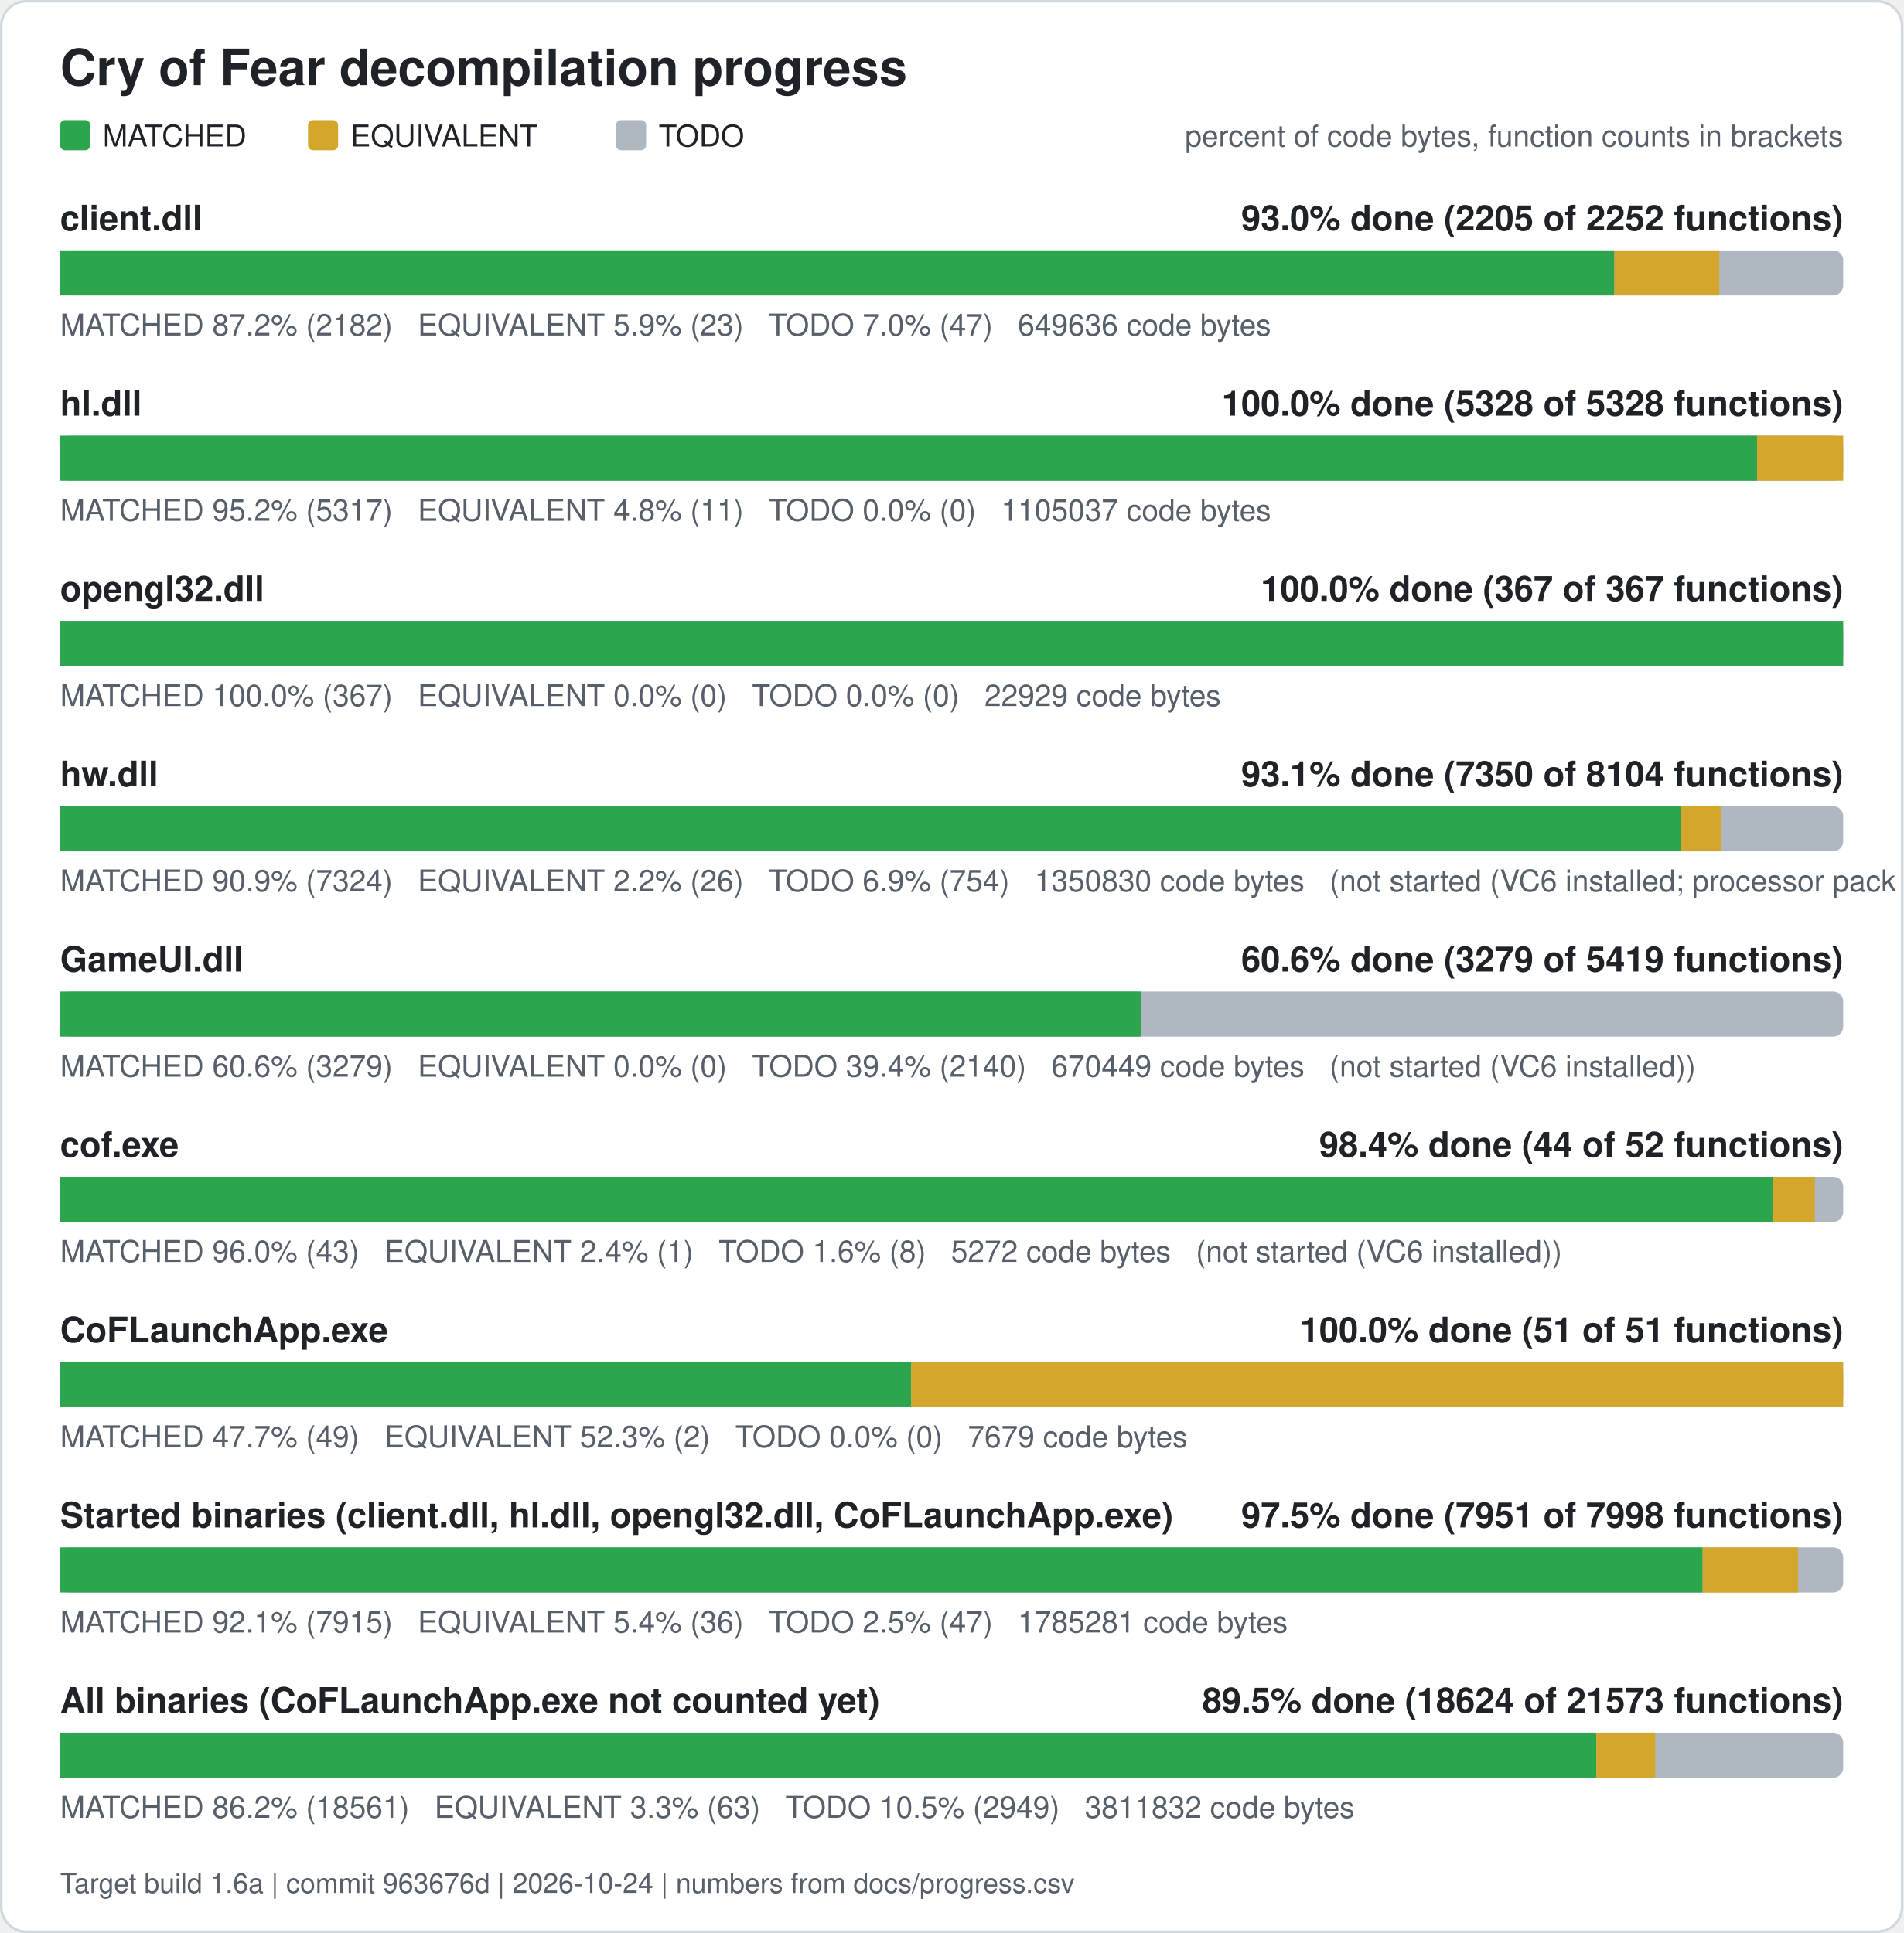
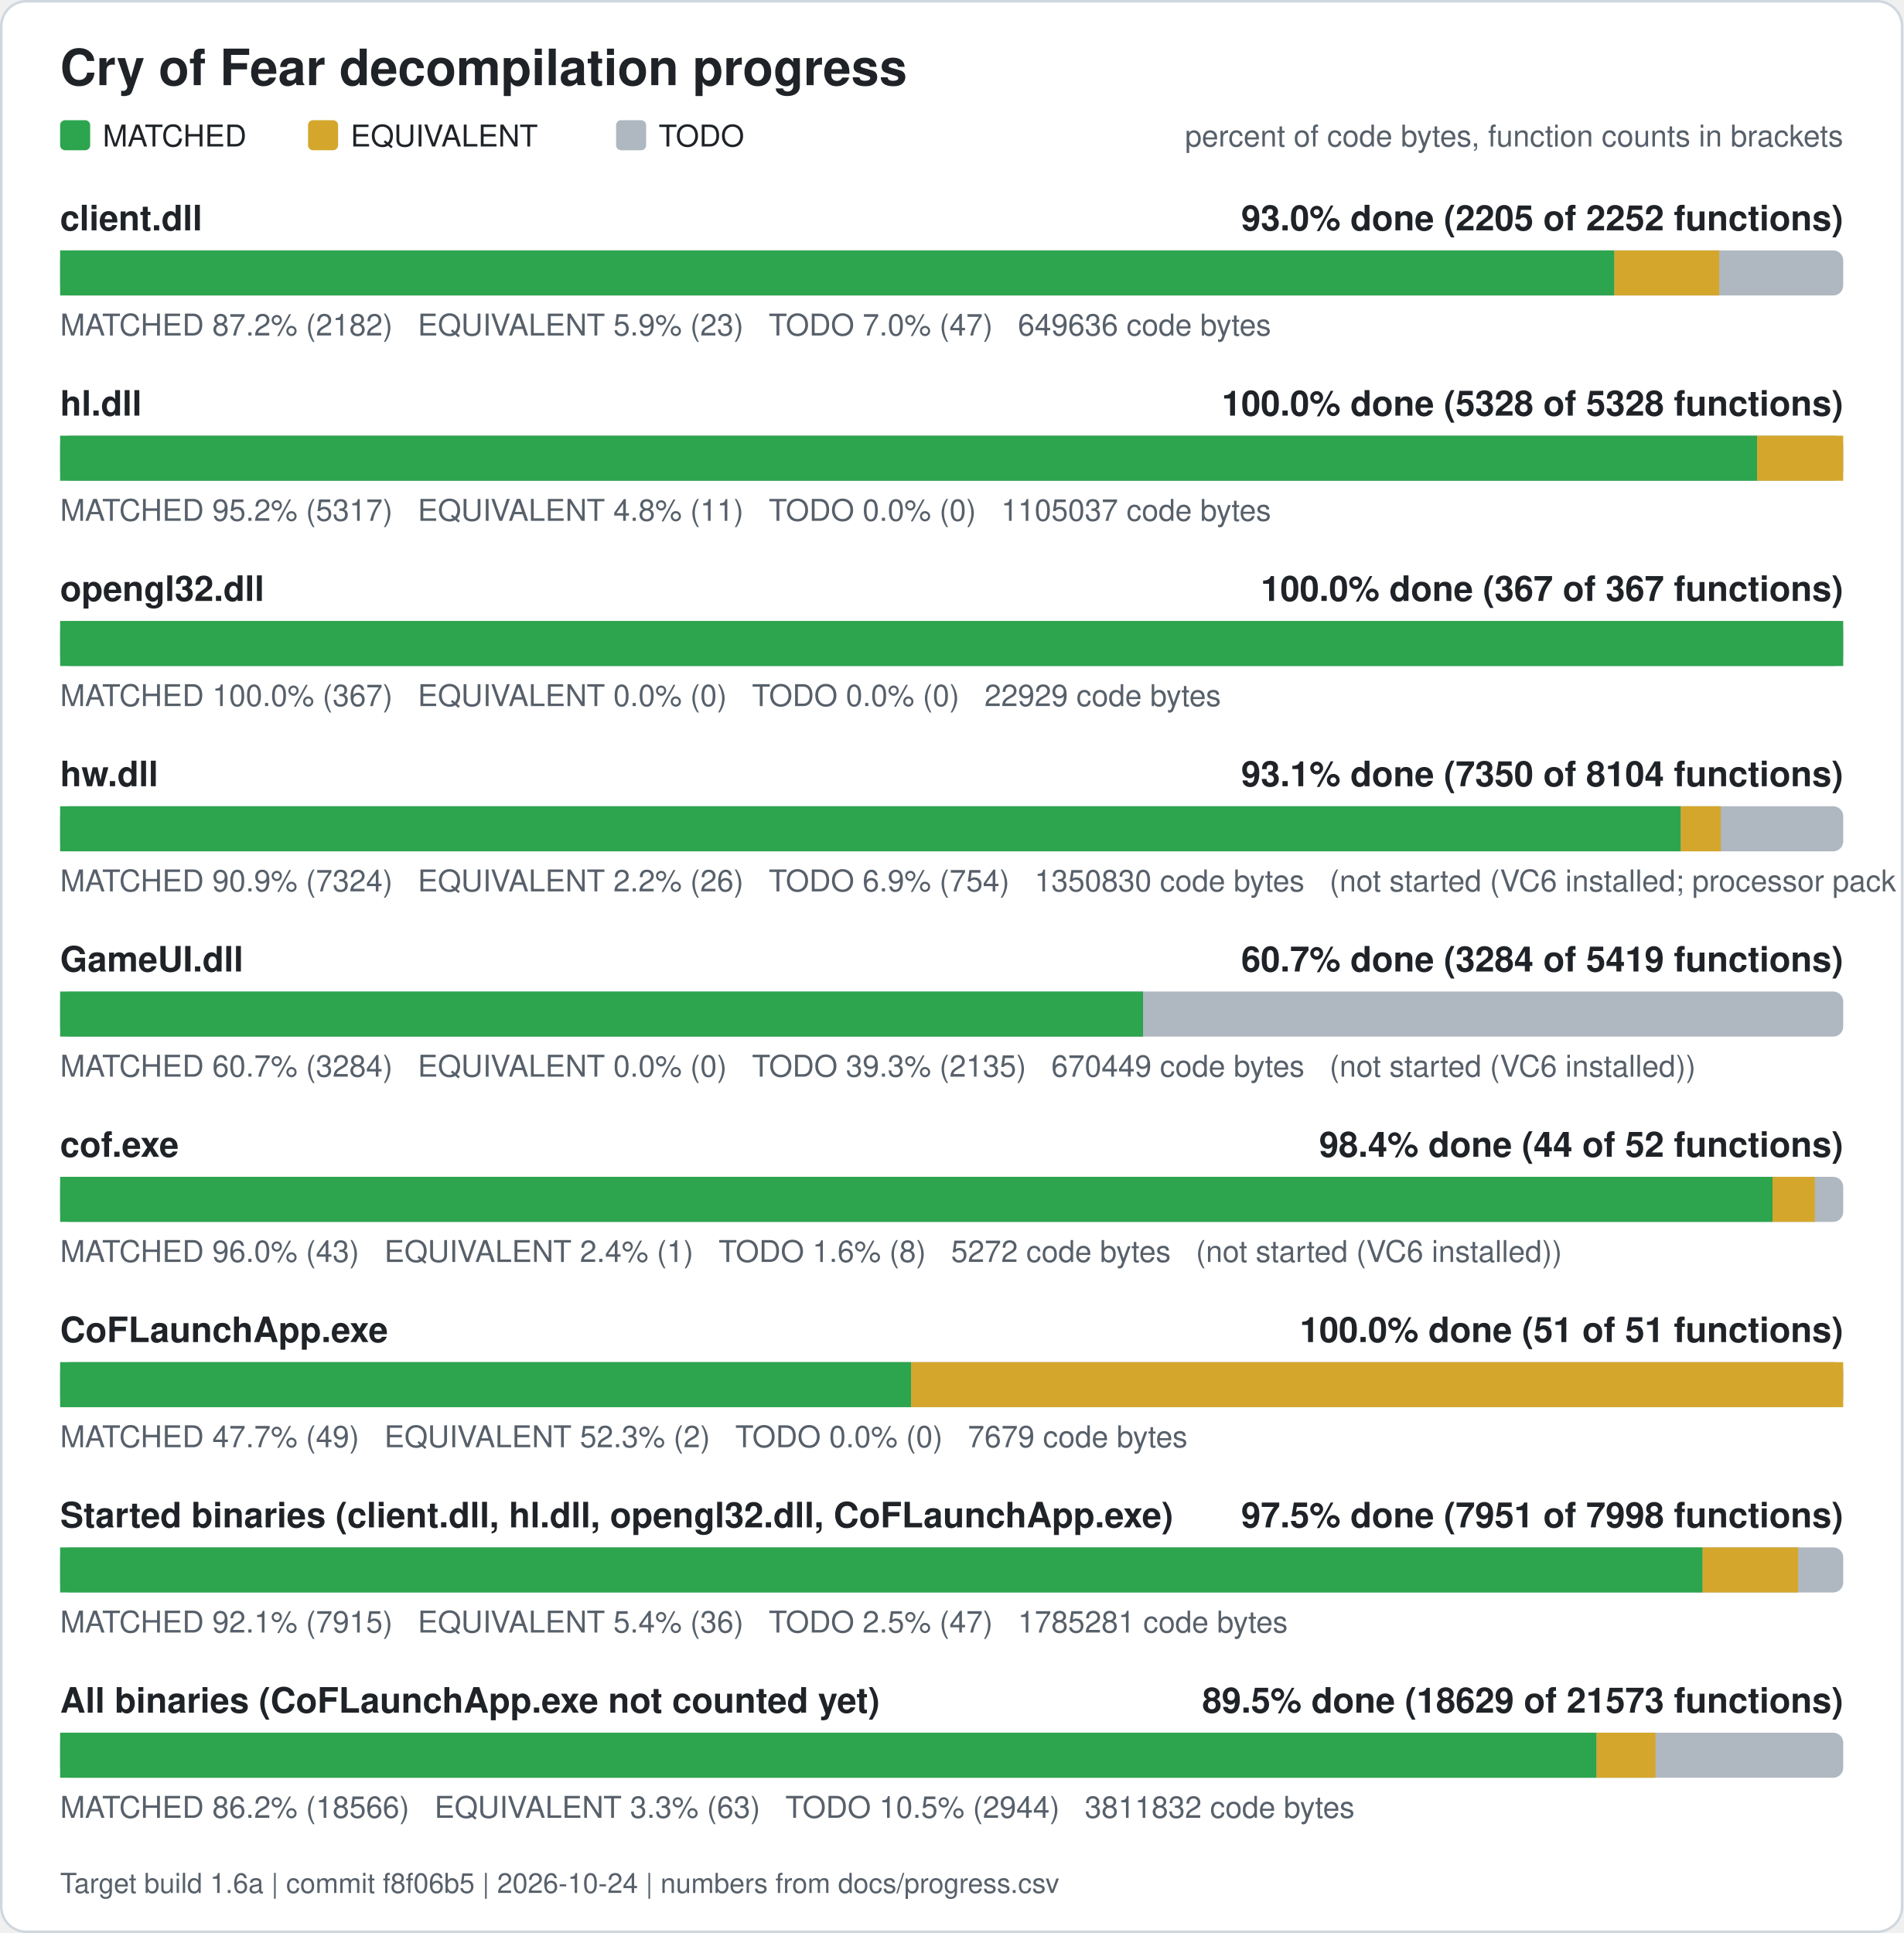
<svg xmlns="http://www.w3.org/2000/svg" width="760" height="772" viewBox="0 0 760 772" role="img" aria-label="Cry of Fear decompilation progress">
  <rect x="0.5" y="0.5" width="759" height="771" rx="10" fill="#ffffff" stroke="#d0d7de" />
  <text x="24" y="34" font-family="Segoe UI, Helvetica, Arial, sans-serif" font-size="20" font-weight="600" fill="#1f2328">Cry of Fear decompilation progress</text>
  <rect x="24" y="48" width="12" height="12" rx="2" fill="#2da44e" />
  <text x="41" y="58.5" font-family="Segoe UI, Helvetica, Arial, sans-serif" font-size="12" fill="#1f2328">MATCHED</text>
  <rect x="123" y="48" width="12" height="12" rx="2" fill="#d4a72c" />
  <text x="140" y="58.5" font-family="Segoe UI, Helvetica, Arial, sans-serif" font-size="12" fill="#1f2328">EQUIVALENT</text>
  <rect x="246" y="48" width="12" height="12" rx="2" fill="#afb8c1" />
  <text x="263" y="58.5" font-family="Segoe UI, Helvetica, Arial, sans-serif" font-size="12" fill="#1f2328">TODO</text>
  <text x="736" y="58.5" font-family="Segoe UI, Helvetica, Arial, sans-serif" font-size="12" fill="#57606a" text-anchor="end">percent of code bytes, function counts in brackets</text>
  <text x="24" y="92" font-family="Segoe UI, Helvetica, Arial, sans-serif" font-size="14" font-weight="600" fill="#1f2328">client.dll</text>
  <text x="736" y="92" font-family="Segoe UI, Helvetica, Arial, sans-serif" font-size="14" font-weight="600" fill="#1f2328" text-anchor="end">93.0% done (2205 of 2252 functions)</text>
  <rect x="24" y="100" width="712" height="18" rx="4" fill="#afb8c1" />
  <rect x="24.00" y="100" width="620.61" height="18" fill="#2da44e" />
  <rect x="644.61" y="100" width="41.89" height="18" fill="#d4a72c" />
  <text x="24" y="134" font-family="Segoe UI, Helvetica, Arial, sans-serif" font-size="12" fill="#57606a" xml:space="preserve">MATCHED 87.2% (2182)   EQUIVALENT 5.9% (23)   TODO 7.0% (47)   649636 code bytes</text>
  <text x="24" y="166" font-family="Segoe UI, Helvetica, Arial, sans-serif" font-size="14" font-weight="600" fill="#1f2328">hl.dll</text>
  <text x="736" y="166" font-family="Segoe UI, Helvetica, Arial, sans-serif" font-size="14" font-weight="600" fill="#1f2328" text-anchor="end">100.0% done (5328 of 5328 functions)</text>
  <rect x="24" y="174" width="712" height="18" rx="4" fill="#afb8c1" />
  <rect x="24.00" y="174" width="677.61" height="18" fill="#2da44e" />
  <rect x="701.61" y="174" width="34.39" height="18" fill="#d4a72c" />
  <text x="24" y="208" font-family="Segoe UI, Helvetica, Arial, sans-serif" font-size="12" fill="#57606a" xml:space="preserve">MATCHED 95.2% (5317)   EQUIVALENT 4.8% (11)   TODO 0.0% (0)   1105037 code bytes</text>
  <text x="24" y="240" font-family="Segoe UI, Helvetica, Arial, sans-serif" font-size="14" font-weight="600" fill="#1f2328">opengl32.dll</text>
  <text x="736" y="240" font-family="Segoe UI, Helvetica, Arial, sans-serif" font-size="14" font-weight="600" fill="#1f2328" text-anchor="end">100.0% done (367 of 367 functions)</text>
  <rect x="24" y="248" width="712" height="18" rx="4" fill="#afb8c1" />
  <rect x="24.00" y="248" width="712.00" height="18" fill="#2da44e" />
  <text x="24" y="282" font-family="Segoe UI, Helvetica, Arial, sans-serif" font-size="12" fill="#57606a" xml:space="preserve">MATCHED 100.0% (367)   EQUIVALENT 0.0% (0)   TODO 0.0% (0)   22929 code bytes</text>
  <text x="24" y="314" font-family="Segoe UI, Helvetica, Arial, sans-serif" font-size="14" font-weight="600" fill="#1f2328">hw.dll</text>
  <text x="736" y="314" font-family="Segoe UI, Helvetica, Arial, sans-serif" font-size="14" font-weight="600" fill="#1f2328" text-anchor="end">93.1% done (7350 of 8104 functions)</text>
  <rect x="24" y="322" width="712" height="18" rx="4" fill="#afb8c1" />
  <rect x="24.00" y="322" width="647.15" height="18" fill="#2da44e" />
  <rect x="671.15" y="322" width="15.98" height="18" fill="#d4a72c" />
  <text x="24" y="356" font-family="Segoe UI, Helvetica, Arial, sans-serif" font-size="12" fill="#57606a" xml:space="preserve">MATCHED 90.9% (7324)   EQUIVALENT 2.2% (26)   TODO 6.9% (754)   1350830 code bytes   (not started (VC6 installed; processor pack and VS 2005 objects need those compilers))</text>
  <text x="24" y="388" font-family="Segoe UI, Helvetica, Arial, sans-serif" font-size="14" font-weight="600" fill="#1f2328">GameUI.dll</text>
-   <text x="736" y="388" font-family="Segoe UI, Helvetica, Arial, sans-serif" font-size="14" font-weight="600" fill="#1f2328" text-anchor="end">60.6% done (3279 of 5419 functions)</text>
+   <text x="736" y="388" font-family="Segoe UI, Helvetica, Arial, sans-serif" font-size="14" font-weight="600" fill="#1f2328" text-anchor="end">60.7% done (3284 of 5419 functions)</text>
  <rect x="24" y="396" width="712" height="18" rx="4" fill="#afb8c1" />
-   <rect x="24.00" y="396" width="431.72" height="18" fill="#2da44e" />
-   <text x="24" y="430" font-family="Segoe UI, Helvetica, Arial, sans-serif" font-size="12" fill="#57606a" xml:space="preserve">MATCHED 60.6% (3279)   EQUIVALENT 0.0% (0)   TODO 39.4% (2140)   670449 code bytes   (not started (VC6 installed))</text>
+   <rect x="24.00" y="396" width="432.42" height="18" fill="#2da44e" />
+   <text x="24" y="430" font-family="Segoe UI, Helvetica, Arial, sans-serif" font-size="12" fill="#57606a" xml:space="preserve">MATCHED 60.7% (3284)   EQUIVALENT 0.0% (0)   TODO 39.3% (2135)   670449 code bytes   (not started (VC6 installed))</text>
  <text x="24" y="462" font-family="Segoe UI, Helvetica, Arial, sans-serif" font-size="14" font-weight="600" fill="#1f2328">cof.exe</text>
  <text x="736" y="462" font-family="Segoe UI, Helvetica, Arial, sans-serif" font-size="14" font-weight="600" fill="#1f2328" text-anchor="end">98.4% done (44 of 52 functions)</text>
  <rect x="24" y="470" width="712" height="18" rx="4" fill="#afb8c1" />
  <rect x="24.00" y="470" width="683.77" height="18" fill="#2da44e" />
  <rect x="707.77" y="470" width="16.88" height="18" fill="#d4a72c" />
  <text x="24" y="504" font-family="Segoe UI, Helvetica, Arial, sans-serif" font-size="12" fill="#57606a" xml:space="preserve">MATCHED 96.0% (43)   EQUIVALENT 2.4% (1)   TODO 1.6% (8)   5272 code bytes   (not started (VC6 installed))</text>
  <text x="24" y="536" font-family="Segoe UI, Helvetica, Arial, sans-serif" font-size="14" font-weight="600" fill="#1f2328">CoFLaunchApp.exe</text>
  <text x="736" y="536" font-family="Segoe UI, Helvetica, Arial, sans-serif" font-size="14" font-weight="600" fill="#1f2328" text-anchor="end">100.0% done (51 of 51 functions)</text>
  <rect x="24" y="544" width="712" height="18" rx="4" fill="#afb8c1" />
  <rect x="24.00" y="544" width="339.82" height="18" fill="#2da44e" />
  <rect x="363.82" y="544" width="372.18" height="18" fill="#d4a72c" />
  <text x="24" y="578" font-family="Segoe UI, Helvetica, Arial, sans-serif" font-size="12" fill="#57606a" xml:space="preserve">MATCHED 47.7% (49)   EQUIVALENT 52.3% (2)   TODO 0.0% (0)   7679 code bytes</text>
  <text x="24" y="610" font-family="Segoe UI, Helvetica, Arial, sans-serif" font-size="14" font-weight="600" fill="#1f2328">Started binaries (client.dll, hl.dll, opengl32.dll, CoFLaunchApp.exe)</text>
  <text x="736" y="610" font-family="Segoe UI, Helvetica, Arial, sans-serif" font-size="14" font-weight="600" fill="#1f2328" text-anchor="end">97.5% done (7951 of 7998 functions)</text>
  <rect x="24" y="618" width="712" height="18" rx="4" fill="#afb8c1" />
  <rect x="24.00" y="618" width="655.86" height="18" fill="#2da44e" />
  <rect x="679.86" y="618" width="38.13" height="18" fill="#d4a72c" />
  <text x="24" y="652" font-family="Segoe UI, Helvetica, Arial, sans-serif" font-size="12" fill="#57606a" xml:space="preserve">MATCHED 92.1% (7915)   EQUIVALENT 5.4% (36)   TODO 2.5% (47)   1785281 code bytes</text>
  <text x="24" y="684" font-family="Segoe UI, Helvetica, Arial, sans-serif" font-size="14" font-weight="600" fill="#1f2328">All binaries (CoFLaunchApp.exe not counted yet)</text>
-   <text x="736" y="684" font-family="Segoe UI, Helvetica, Arial, sans-serif" font-size="14" font-weight="600" fill="#1f2328" text-anchor="end">89.5% done (18624 of 21573 functions)</text>
+   <text x="736" y="684" font-family="Segoe UI, Helvetica, Arial, sans-serif" font-size="14" font-weight="600" fill="#1f2328" text-anchor="end">89.5% done (18629 of 21573 functions)</text>
  <rect x="24" y="692" width="712" height="18" rx="4" fill="#afb8c1" />
-   <rect x="24.00" y="692" width="613.39" height="18" fill="#2da44e" />
-   <rect x="637.39" y="692" width="23.54" height="18" fill="#d4a72c" />
-   <text x="24" y="726" font-family="Segoe UI, Helvetica, Arial, sans-serif" font-size="12" fill="#57606a" xml:space="preserve">MATCHED 86.2% (18561)   EQUIVALENT 3.3% (63)   TODO 10.5% (2949)   3811832 code bytes</text>
-   <text x="24" y="756" font-family="Segoe UI, Helvetica, Arial, sans-serif" font-size="11" fill="#57606a">Target build 1.6a | commit 963676d | 2026-10-24 | numbers from docs/progress.csv</text>
+   <rect x="24.00" y="692" width="613.51" height="18" fill="#2da44e" />
+   <rect x="637.51" y="692" width="23.54" height="18" fill="#d4a72c" />
+   <text x="24" y="726" font-family="Segoe UI, Helvetica, Arial, sans-serif" font-size="12" fill="#57606a" xml:space="preserve">MATCHED 86.2% (18566)   EQUIVALENT 3.3% (63)   TODO 10.5% (2944)   3811832 code bytes</text>
+   <text x="24" y="756" font-family="Segoe UI, Helvetica, Arial, sans-serif" font-size="11" fill="#57606a">Target build 1.6a | commit f8f06b5 | 2026-10-24 | numbers from docs/progress.csv</text>
</svg>
